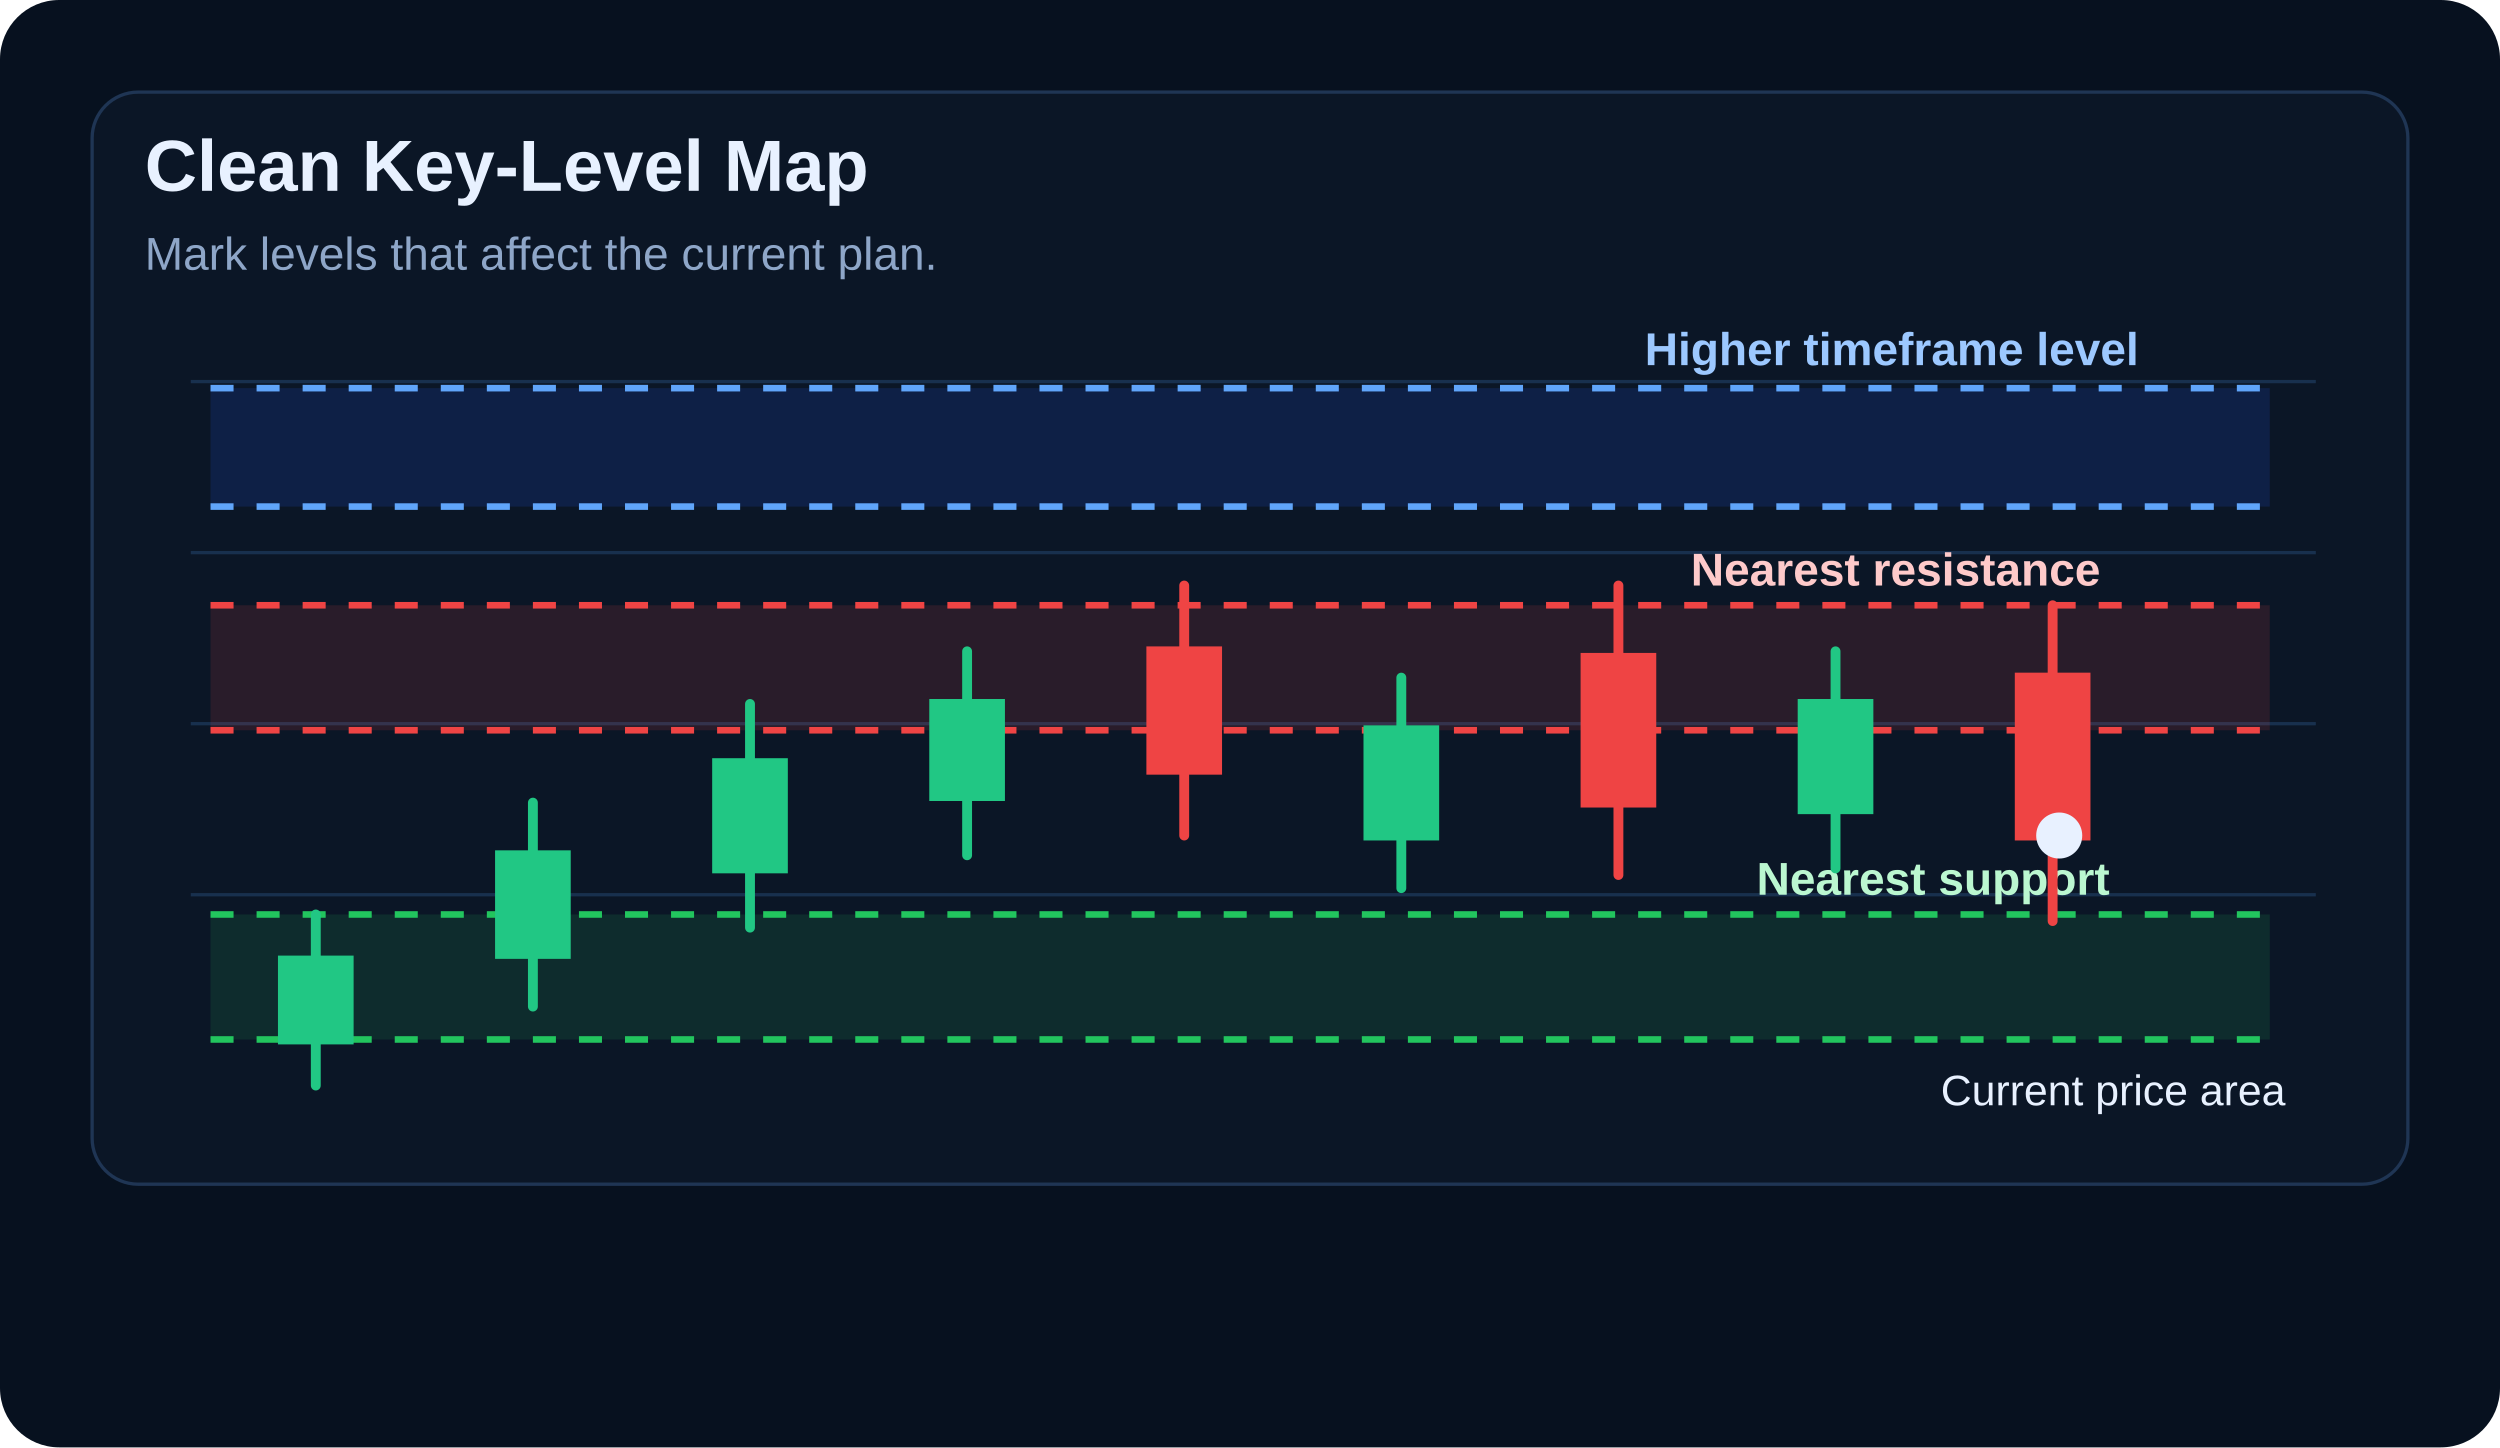
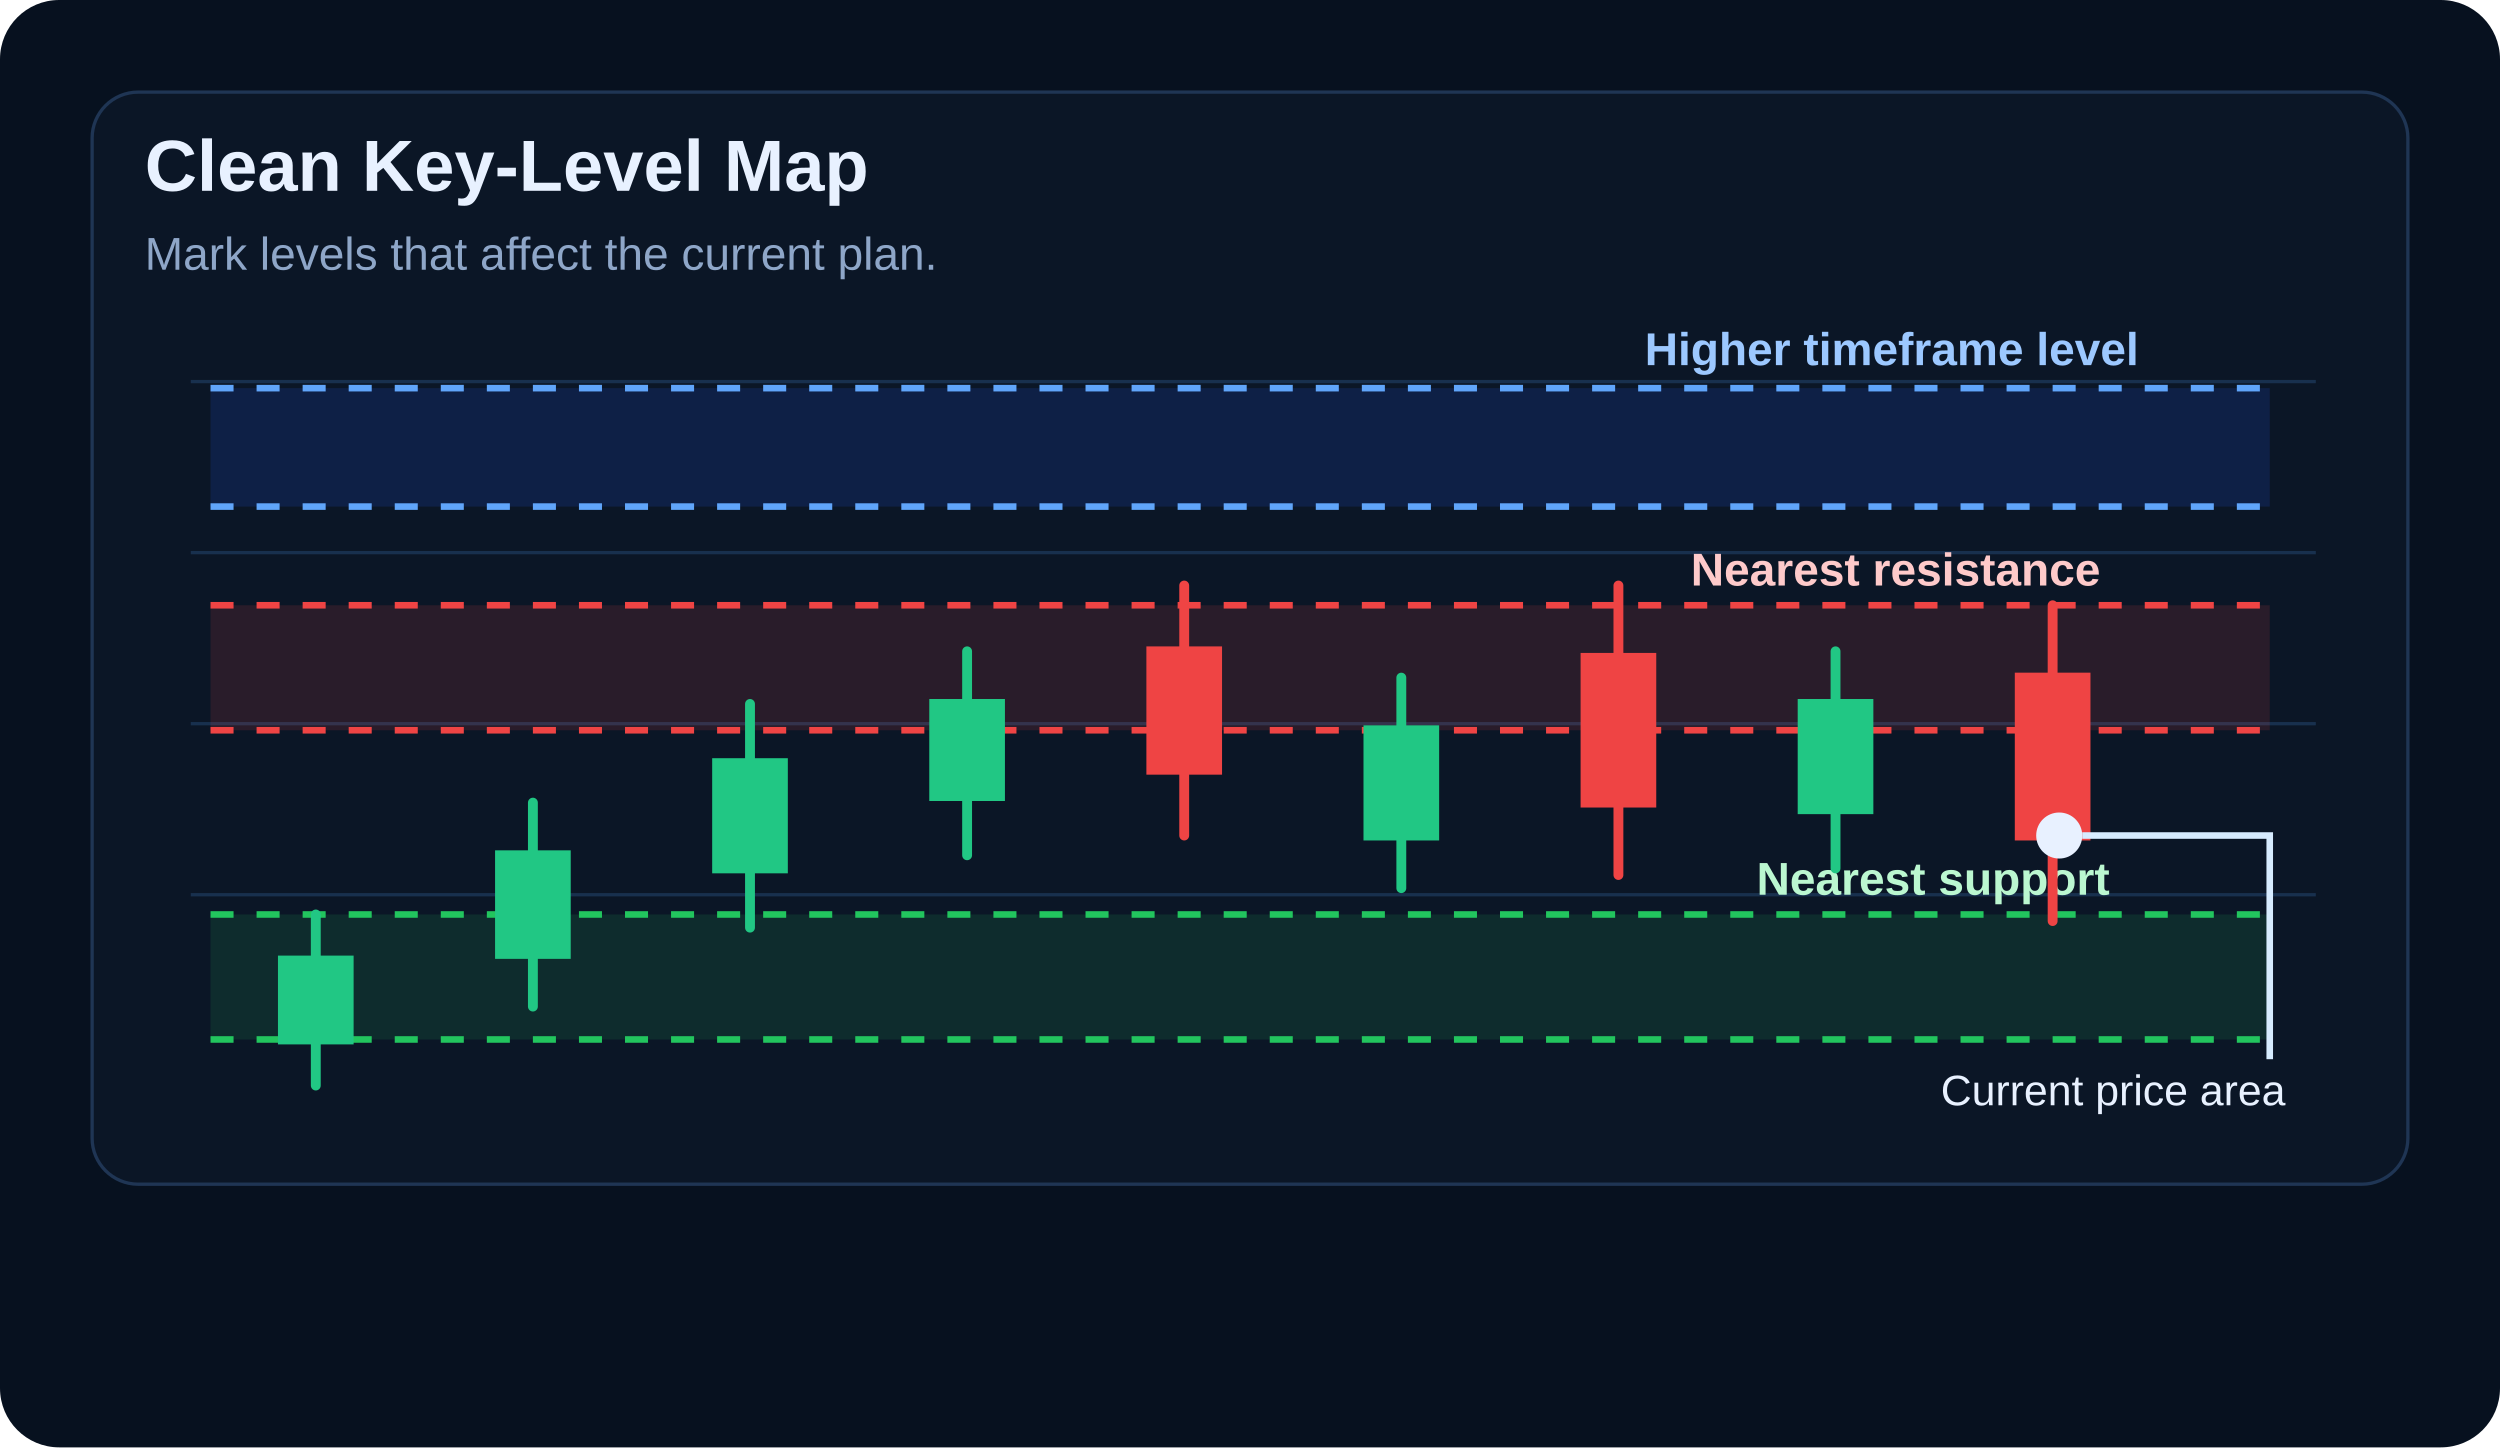
<svg xmlns="http://www.w3.org/2000/svg" viewBox="0 0 760 440" role="img" aria-labelledby="title desc">
  <rect width="760" height="440" rx="18" fill="#07111f" />
  <rect x="28" y="28" width="704" height="332" rx="14" fill="#0b1626" stroke="#1f3554" />
  <text x="44" y="58" fill="#e8f1ff" font-family="Arial, sans-serif" font-size="22" font-weight="700">Clean Key-Level Map</text>
  <text x="44" y="82" fill="#8ea6c8" font-family="Arial, sans-serif" font-size="14">Mark levels that affect the current plan.</text>
  <g stroke="#18304e" stroke-width="1">
    <line x1="58" y1="116" x2="704" y2="116" />
    <line x1="58" y1="168" x2="704" y2="168" />
    <line x1="58" y1="220" x2="704" y2="220" />
    <line x1="58" y1="272" x2="704" y2="272" />
  </g>
  <rect x="64" y="118" width="626" height="36" fill="#1d4ed8" opacity=".18" />
  <line x1="64" y1="118" x2="690" y2="118" stroke="#60a5fa" stroke-width="2" stroke-dasharray="7 7" />
  <line x1="64" y1="154" x2="690" y2="154" stroke="#60a5fa" stroke-width="2" stroke-dasharray="7 7" />
  <text x="500" y="111" fill="#9cc8ff" font-family="Arial, sans-serif" font-size="14" font-weight="700">Higher timeframe level</text>
  <rect x="64" y="184" width="626" height="38" fill="#ef4444" opacity=".13" />
  <line x1="64" y1="184" x2="690" y2="184" stroke="#ef4444" stroke-width="2" stroke-dasharray="7 7" />
  <line x1="64" y1="222" x2="690" y2="222" stroke="#ef4444" stroke-width="2" stroke-dasharray="7 7" />
  <text x="514" y="178" fill="#fecaca" font-family="Arial, sans-serif" font-size="14" font-weight="700">Nearest resistance</text>
  <rect x="64" y="278" width="626" height="38" fill="#22c55e" opacity=".13" />
  <line x1="64" y1="278" x2="690" y2="278" stroke="#22c55e" stroke-width="2" stroke-dasharray="7 7" />
  <line x1="64" y1="316" x2="690" y2="316" stroke="#22c55e" stroke-width="2" stroke-dasharray="7 7" />
  <text x="534" y="272" fill="#bbf7d0" font-family="Arial, sans-serif" font-size="14" font-weight="700">Nearest support</text>
  <g stroke-linecap="round" stroke-width="3">
    <g stroke="#21c784" fill="#21c784">
      <line x1="96" y1="278" x2="96" y2="330" />
      <rect x="86" y="292" width="20" height="24" />
      <line x1="162" y1="244" x2="162" y2="306" />
      <rect x="152" y="260" width="20" height="30" />
      <line x1="228" y1="214" x2="228" y2="282" />
      <rect x="218" y="232" width="20" height="32" />
      <line x1="294" y1="198" x2="294" y2="260" />
      <rect x="284" y="214" width="20" height="28" />
      <line x1="426" y1="206" x2="426" y2="270" />
      <rect x="416" y="222" width="20" height="32" />
      <line x1="558" y1="198" x2="558" y2="264" />
      <rect x="548" y="214" width="20" height="32" />
    </g>
    <g stroke="#ef4444" fill="#ef4444">
      <line x1="360" y1="178" x2="360" y2="254" />
      <rect x="350" y="198" width="20" height="36" />
      <line x1="492" y1="178" x2="492" y2="266" />
      <rect x="482" y="200" width="20" height="44" />
      <line x1="624" y1="184" x2="624" y2="280" />
      <rect x="614" y="206" width="20" height="48" />
    </g>
  </g>
  <circle cx="626" cy="254" r="7" fill="#e8f1ff" />
  <text x="590" y="336" fill="#e8f1ff" font-family="Arial, sans-serif" font-size="13">Current price area</text>
+   <path d="M690 322V254H633" fill="none" stroke="#d7ecff" stroke-width="2" data-all-course-qa="leader" />
</svg>
